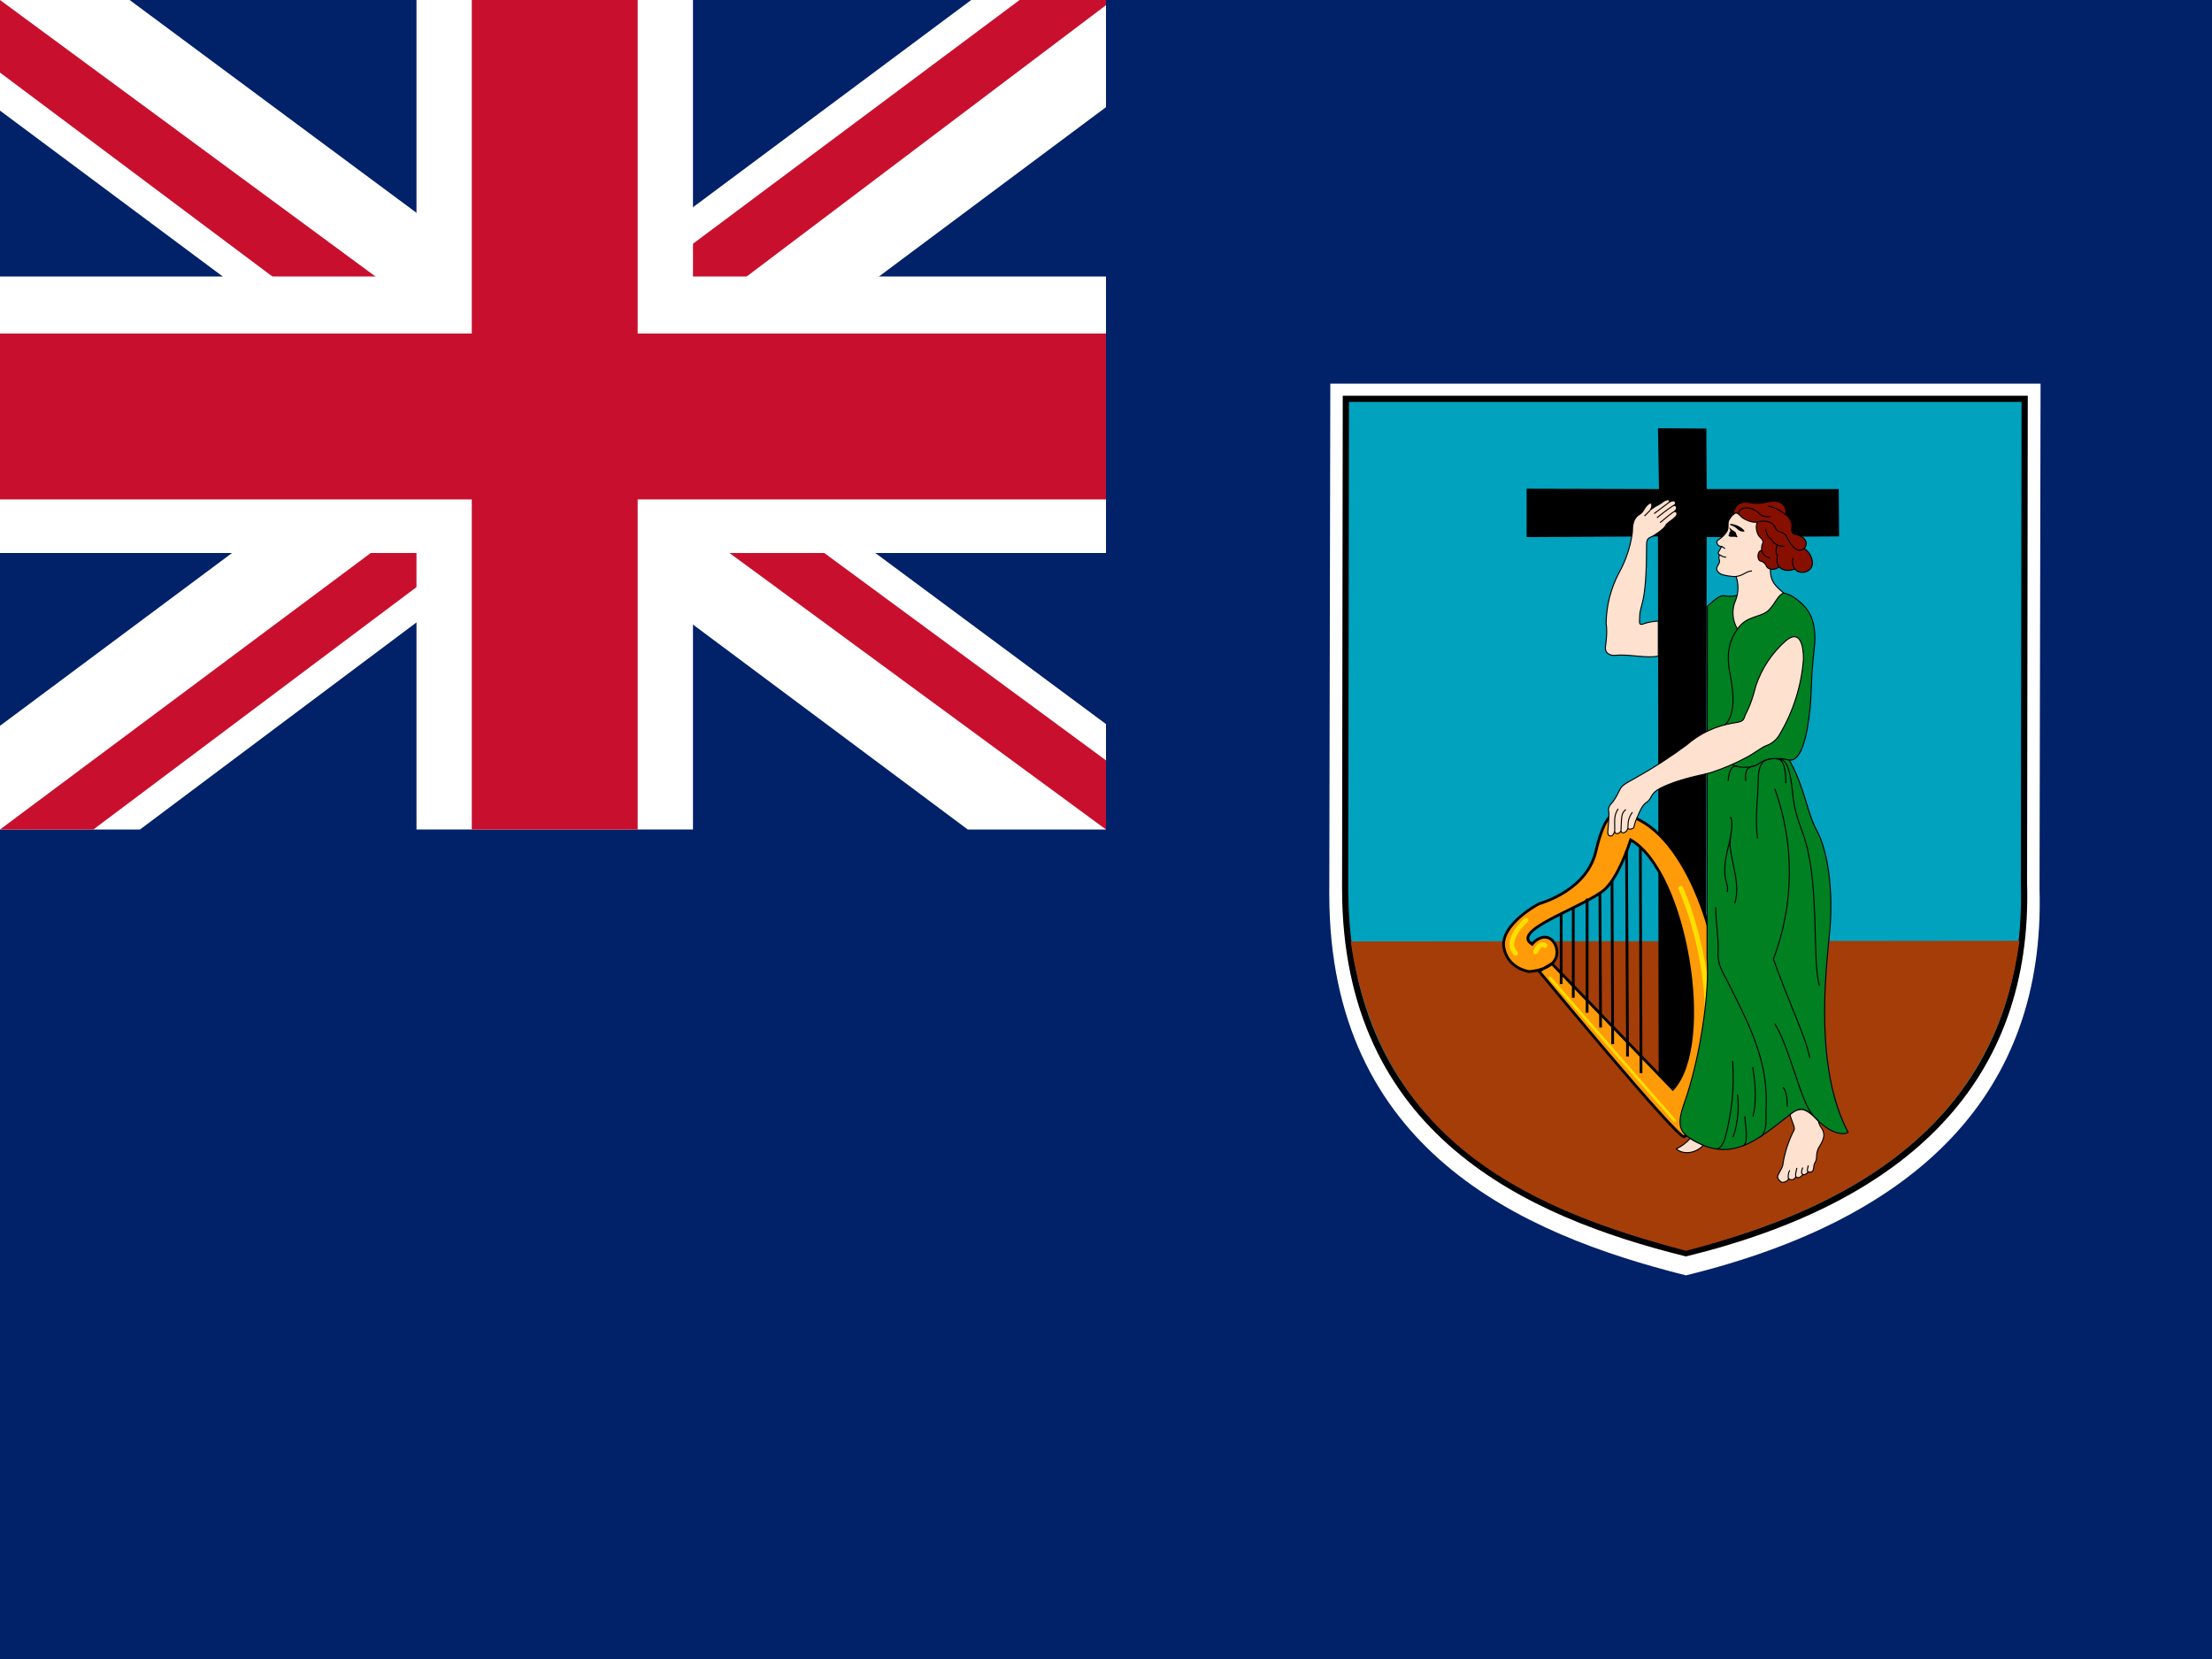
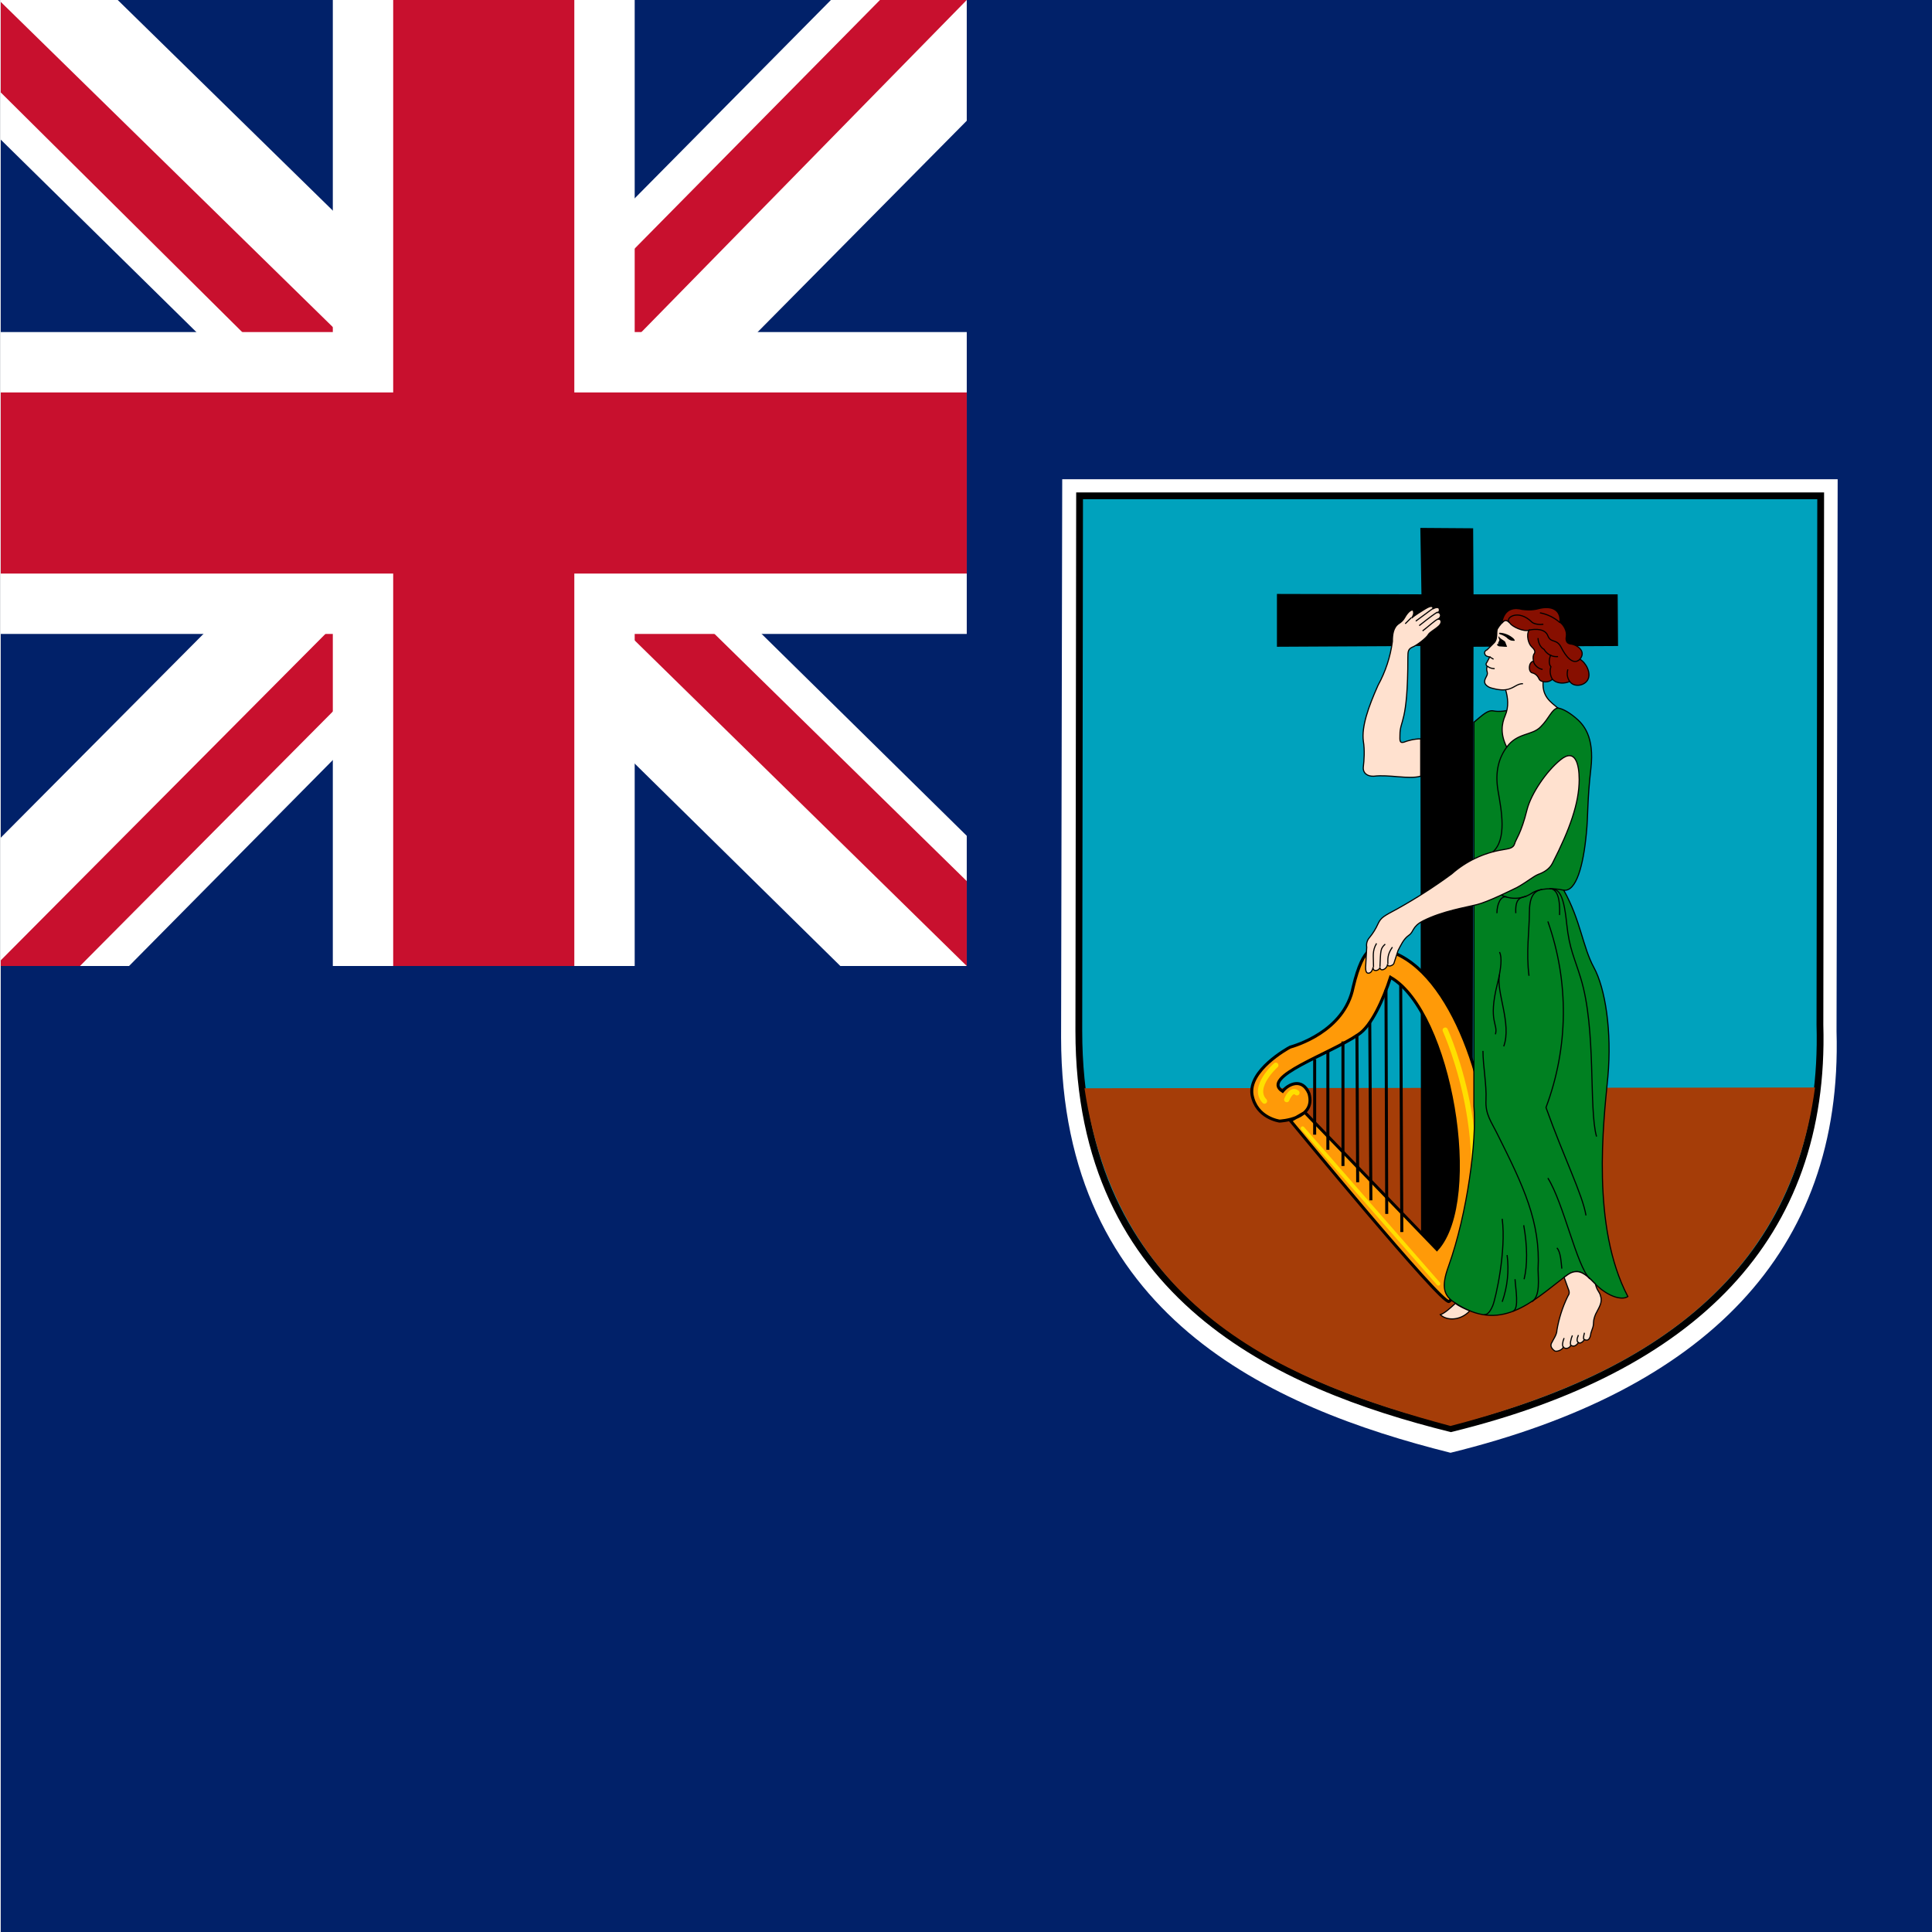
- <svg xmlns="http://www.w3.org/2000/svg" id="flag-icons-ms" viewBox="0 0 640 480">
-   <path fill="#012169" d="M0 0h640v480H0z" />
-   <path fill="#fff" d="M384.9 111h205.5l-.3 146.3c1.7 58.7-34.9 95.2-102.3 111.7-47.9-12-103-36.5-103.2-110z" />
-   <path fill="#00a2bd" stroke="#000" stroke-width="1.8" d="M389.4 115.4h196.4l-.2 140.2c1.6 56.3-33.4 91.2-97.8 107-45.8-11.4-98.5-35-98.6-105.4z" />
-   <path fill="#a53d08" d="M584.3 272.2c-7.2 53.7-48.6 77.2-96.5 89.7-42.5-11.4-88.2-29.6-97-89.5z" />
-   <path d="m480 141.5-.3-17.6 14 .1.1 17.5H532l.1 13.7-38.3.2-.3 161.4-13.6.1-.2-161.7-38 .2v-14z" />
-   <path fill="#ff9a08" fill-rule="evenodd" stroke="#000" stroke-width=".8" d="m449 278.8 35 36.3c12.1-13.3 3.7-63-12.2-72.1-1.9 5.9-5.1 13-8.6 15.2-7.5 5.2-26.1 11.2-19.9 15 1.4-1.9 5.1-3.7 6.9.6 2 6.9-7.8 7.3-7.8 7.3s-6.2-.8-7.3-7c-1-6.4 9.3-12.2 10.2-12.6.8-.3 14.3-4 16.6-15.9 2.9-11.8 5.8-10 6.3-10.2 17.7 1.7 29.2 33.3 29.9 55.5s-9 37-10.8 38c-1.7.9-42-47.9-42-47.9z" />
-   <path fill="#ff9a08" stroke="#000" stroke-width=".8" d="m474.6 245 .2 65.5m-4.2-64.2.3 59.4m-4.5-50.8.2 47.2m-3.7-43.9.2 39.1m-3.9-37.3v33m-4-30.4v26.1m-3.5-24v20" />
-   <g fill="none" stroke="#ffdf00" stroke-linecap="round" stroke-width="1.8">
-     <path stroke-width=".8" d="m448.5 283 36 41.2" />
-     <path stroke-width="1.4" d="M486.3 257s16.4 35.7 1.2 65m-43.2-46.6s1.2-3.1 2.7-1.8m-5.5-7.3s-6.6 5.7-3 9.5" />
-   </g>
-   <path fill="#008021" stroke="#000" stroke-width=".3" d="M494 175.4c2.3-2 3.6-3.3 5.1-3s3.5 0 5-.4a31 31 0 0 1 12-.4c1 .2 2.5.7 4.6 2.5s5.2 5 4.2 13.6-.7 12.3-1.2 17.2c-.8 8.5-2.7 15.5-6 15 4.5 8 5 15 8 20.5s4.8 16.8 3.7 29c-1.2 12.3-4.4 39.7 5.3 58.2-1.6 1.1-5.5 0-9-3.7s-5-3.6-7.8-1.4c-8.8 6.7-17 14.8-29.1 6.7-2.8-1.8-3.6-4-1.6-9.7 5-14 7.5-33.4 6.7-42.4z" />
-   <path fill="#ffe1cf" stroke="#000" stroke-width=".3" d="M502.3 166.8a10 10 0 0 1-.1 6.8 9 9 0 0 0 .5 8.4c2.7-4 6.6-3.2 9-5.4 2.2-2.3 2.7-4.5 4.4-5-1.7-1.5-4.3-3.2-3.8-7.5.6-4.4 6.7-8 1.2-14.6a8 8 0 0 0-13.4 1.2c-.3.8.2 2.4-.7 3.4a8 8 0 0 1-2.1 2q-1 .6-.2 1.6.3.4 1 .4l-.8 1.5q-.4.4.2 1c-.5 1.3.4 1.5-.2 2.5s-1.2 2 .6 3c.6.3 3 .8 4.4.7zm-22.5 23c-3.2.8-8.4-.6-12.3-.2-1.8.2-3.2-.7-3-2.4s.6-4.4.2-6.8a32 32 0 0 1 3.8-14.8 33 33 0 0 0 3.8-11.6c0-1.9.2-3.9 1.8-5 1.2-.7 1.4-1.4 1.8-2 1-1.5 2-1.8 2-1q.2.7-.5 1.6c1-.8 2.8-1.8 3.2-2 .4-.4 2.4-1.8 2.5-.4q1.3-.6 1.6 0 .2.6-.3 1c.6 0 1.2.9 0 1.8.7-.2 1.3.8.2 1.7-1 1-2.4 1.6-2.7 2.4s-3.2 2.9-4.3 3.3c-1.1.5-1.2 1.1-1.2 2.7 0 17.8-2 16.3-2 20.7 0 1-.3 2.1.8 1.8a15 15 0 0 1 4.6-.9v10zm.7 38.2c5.2-2.6 11.2-3.6 14.3-4.4a62 62 0 0 0 10.4-4.4c2.5-1.3 4.5-3 5.9-3.5a7 7 0 0 0 3.8-3.2 50 50 0 0 0 6.9-21.8c0-4-1-8.6-5-5.4a30 30 0 0 0-8.8 13.2c-1.6 6.4-3 7.9-3.3 9.1-.4 1.3-1.6 1.3-3.2 1.6a27 27 0 0 0-13.6 6.4 136 136 0 0 1-14.2 9.2c-3.7 2.1-4.4 2.3-5.2 4q-1.2 2.5-2.2 3.6-1.2 1.2-.8 2.6c.1.8-.2 4.2-.3 5.4s.3 1.4.7 1.5c.4 0 1-.2 1.3-1.6-.2 1.4 1.7 1 1.8-.1 0 1.5 2 .6 2-.8 0 1 1.7.3 1.7 0q.5-2 1.2-3.4c.6-1.4 1.3-3.2 2.7-4 1.5-1.2.8-2.4 3.9-4zm37.4 94.5c.3 1.3 1 2.7 1.2 3.6s-.2 1.1-.4 1.6a33 33 0 0 0-2.8 8.8c0 1.2-1 2.4-1.3 3.2q-.8 1.2.8 2.3c.4.3 2-.2 2.1-1q1.2.9 2.1-.5 1 .7 2-.7c.5.3 1.3-.3 1.6-.8.8.4 1.6 0 1.6-1.6q.1-.7.5-1.3.3-.7.3-1.7c0-.7.3-2 .9-2.8.6-1 1.5-2.5 1.1-4-.4-1.4-1-1.3-1.5-3.2-1.3-1.4-3-3.2-4.8-3.4-1.8 0-2.8 1.1-3.4 1.5zm-32.9 9.9c1.7 1.6 5.3 1.6 7.8-1-.9-.4-3-1.4-3.8-2a12 12 0 0 1-4 3z" />
-   <path fill="#870f00" stroke="#000" stroke-width=".3" d="M501.4 149c.6-4 3.5-4 5.3-3.5.8.1 2.6.3 4.4-.2 3.4-.9 6 .3 5.6 3.6 1 .7 2 2.3 1.7 3.7q-.3 2 1.4 2.1c1.3.2 4 1.8 2.2 4 1.7 1 3 3.7 2.1 5.4s-3.6 2.1-4.8.5c-1.3.6-3.3.7-4.6-.6-.9 1-3 .9-3.5 0q-.6-1.4-1.9-1.7c-.9-.3-1-2.8.4-3.1q-.1-1.3.3-2t-.8-1.8c-.8-.7-1.5-3-.7-4.4-1.4.5-4.4-.9-5-1.8q-1.2-1.4-2.1-.2z" />
-   <g fill="none" stroke="#000" stroke-width=".3">
-     <path d="M502.3 166.8c2.2-.3 3-1.6 4.6-1.6m-9.4-4.7.5.3q.7.4 1.4.4m-1.3-3.1 1 .6m4.2-9.7c-1.3-1.3 2.2-3.8 6-.2.8.8 2.5.8 3 .6m-3.8 1.6c1.8-.4 4.3-.4 5.1 1.6s2.3.6 3.5 3c1.2 2.3 3 4.8 5 3m-7.4 5.4a4 4 0 0 1-.4-3.2c-.7-.8-.4-2.5 0-3.3m-4.6 1.7c0 .7 1 2 2.4 2.2m7.2 3.2q-1-1.4-.5-3.2" />
-     <path d="M510.9 153c0 1.1.6 2.5 1.6 3 .3.6 1.4 2.2 3.8 2m.4-9a11 11 0 0 0-5.2-2.6m-8.8 35.6c-2 2.7-3.2 6.4-2.4 11.6 1 5.2 2.4 12.8-1.3 16.2m18.6 10.1c-2.6-.7-6.4-.7-8.5.9-2 1.5-5.6 1.6-7.9.4" />
-     <path d="M512 219.6c-2.3.4-3.3 2.1-3.3 6.4 0 4.2-1 10.4-.2 16.6m-.6-21.1c-1.6.4-3.2.4-2.8 4.5m-5.1 0c.1-2.4 1-4.8 2.6-4.3m14.1 4.9c0-5.6-1.2-7.1-2.8-7 2.2 0 3.7.3 4.7 9.2.6 6.8 2 9 3.7 14.4 4.1 13.6 2 34.5 4.1 42m-12.9-57a71 71 0 0 1-.4 49.3c4.8 13.4 9.6 23.1 10.5 28.6m-23.9-48c.8-2.9-2.2-3.2.4-13.3q1.6-6.4.6-8.4" />
-     <path d="M500.7 242.4c-1 4.4 3.3 12.8 1.2 19m-5.5 1.1c0 4 .9 9 .7 13-.2 3.9 1.4 5.7 3.2 9.4 6.8 13.4 11.2 22.9 10.7 35.5-.2 2.4.6 7.2-1.8 8.6m-12.6 3.4c.7 0 1.4-.4 2.3-2.4a65 65 0 0 0 2.4-23m1.4 9.6c.4 2.6.4 8-1.3 12.4" />
-     <path d="M507.1 308.7c1 5.6 1 10.7.1 14.3m-2.4 0c.2 2.2 1.2 8-.5 8.5m9.2-35.3c4.3 6.7 7.6 23.2 11.2 26.6m-7.6-2.6c0-1.8-.1-4.4-1.2-5.6M471 239.4c.1-1.2-.1-2.4 1.3-4.4m-3.3 5.2c.2-4.4.1-4.8 1.4-6m-3.2 6.1c0-3.2-.3-4.3 1-6.3m14.9-88.8-4.5 3.4m5.8-2.4q-.7.2-5 3.6m5.1-1.8c-1 .4-2.6 2-4.2 3.2m-2.9-3.5-1.6 1.6M517.5 341c-.2-.2-.2-1.3.3-2.4m1.9 1.9c-.4-.3 0-1.7.2-2.6m1.7 1.9q-.7-.4 0-2m1.5 1.2q-.4 0 .1-1.8" />
-   </g>
-   <path d="M500.5 152.7c.8 1 1.7 1 1.8 1.6.2.8.3.8.4 1s-.4.2-.6 0h-1.4c-.4 0-.8-.5-.6-.5q.4-.1.2-.4 0-.5.4-.7l-.1-.3c-.2-.3-.3-1-.1-.8zm.5-1.1a6 6 0 0 1 3.4 1.6c.7.8.1.6-.2.6s-1-.2-1.4-.6a5 5 0 0 0-1.9-1.2c-.3 0-.6-.4 0-.4z" />
-   <path fill="#012169" d="M0 0h320v240H0z" />
-   <path fill="#FFF" d="m37.5 0 122 90.5L281 0h39v31l-120 89.5 120 89V240h-40l-120-89.5L40.5 240H0v-30l119.5-89L0 32V0z" />
-   <path fill="#C8102E" d="M212 140.5 320 220v20l-135.5-99.5zm-92 10 3 17.5-96 72H0zM320 0v1.5l-124.5 94 1-22L295 0zM0 0l119.5 88h-30L0 21z" />
-   <path fill="#FFF" d="M120.5 0v240h80V0zM0 80v80h320V80z" />
-   <path fill="#C8102E" d="M0 96.5v48h320v-48zM136.5 0v240h48V0z" />
+ <svg xmlns="http://www.w3.org/2000/svg" id="flag-icons-ms" viewBox="0 0 512 512">
+   <path fill="#012169" d="M.2 0h512v512H.2z" />
+   <path fill="#fff" d="M281.6 127H487l-.3 146.3c1.7 58.7-35 95.2-102.3 111.7-47.9-12-103.1-36.5-103.2-110l.3-148z" />
+   <path fill="#00a2bd" stroke="#000" stroke-width="1.8" d="M286.1 131.4h196.4l-.2 140.2c1.6 56.3-33.4 91.2-97.8 107-45.8-11.4-98.6-35-98.6-105.4z" />
+   <path fill="#a53d08" d="M481 288.2c-7.2 53.7-48.6 77.2-96.6 89.7-42.4-11.4-88-29.6-97-89.5z" />
+   <path d="m376.7 157.5-.3-17.6 14 .1.1 17.5h38.2l.1 13.7-38.3.2-.3 161.4-13.6.1-.2-161.7-38 .2v-14z" />
+   <path fill="#ff9a08" fill-rule="evenodd" stroke="#000" stroke-width=".8" d="m345.8 294.8 35 36.3c12-13.3 3.6-63-12.3-72.1-1.9 5.9-5.1 13-8.6 15.2-7.6 5.2-26.1 11.2-20 15 1.5-1.9 5.2-3.7 7 .6 2 6.9-7.8 7.3-7.8 7.3s-6.2-.8-7.3-7c-1-6.4 9.3-12.2 10.1-12.6 1-.3 14.4-4 16.7-15.9 2.8-11.8 5.8-10 6.3-10.2 17.7 1.7 29.2 33.3 29.9 55.5s-9 37-10.8 38-42-47.9-42-47.9z" />
+   <path fill="#ff9a08" stroke="#000" stroke-width=".8" d="m371.2 261 .3 65.5m-4.2-64.2.2 59.4m-4.5-50.8.3 47.2m-3.7-43.9.2 39.1m-3.9-37.3v33m-4-30.4v26.1m-3.5-24v20" />
+   <path fill="none" stroke="#ffdf00" stroke-linecap="round" d="m345.2 299 36 41.2" />
+   <path fill="none" stroke="#ffdf00" stroke-linecap="round" stroke-width="1.4" d="M383 273s16.3 35.7 1.2 65M341 291.4s1.2-3.1 2.7-1.8m-5.6-7.3s-6.5 5.8-3 9.5" />
+   <path fill="#008021" stroke="#000" stroke-width=".3" d="M390.6 191.4c2.4-2 3.7-3.3 5.2-3s3.5 0 5-.4a31 31 0 0 1 12-.4c1 .2 2.4.7 4.6 2.5s5.2 5 4.2 13.6-.7 12.3-1.2 17.2c-.8 8.5-2.7 15.5-6 15 4.5 8 5 15 8 20.5s4.8 16.8 3.7 29c-1.2 12.3-4.4 39.7 5.3 58.2-1.6 1.1-5.5 0-9-3.7s-5-3.6-7.9-1.4c-8.7 6.7-17 14.8-29 6.7-2.8-1.8-3.7-4-1.6-9.7 5-14 7.5-33.4 6.7-42.4z" />
+   <path fill="#ffe1cf" stroke="#000" stroke-width=".3" d="M399 182.8c.6 2 .9 4.5-.1 6.8s-1.3 5 .4 8.4c2.8-3.9 6.7-3 9-5.4 2.3-2.3 2.8-4.5 4.5-5-1.7-1.5-4.4-3-3.8-7.5.6-4.3 6.7-8 1.2-14.6a8 8 0 0 0-11-1.4 8 8 0 0 0-2.4 2.6c-.3.8.1 2.5-.7 3.5l-2 2q-1.1.5-.4 1.5.4.3 1.1.4l-.8 1.5q-.4.4.1 1c-.4 1.3.4 1.5-.1 2.5s-1.2 2 .6 3c.6.3 3 .9 4.3.7zm-22.5 22.9c-3.2.9-8.4-.5-12.4 0-1.7.1-3-.8-2.8-2.5s.4-4.4 0-6.8c-.5-3.8 1.3-9 3.9-14.8A33 33 0 0 0 369 170c0-1.8.2-3.8 1.8-4.8 1.2-.8 1.4-1.5 1.8-2.1 1-1.5 2-1.8 2-1q.2.7-.5 1.7c1-.9 2.8-1.9 3.2-2.2.4-.2 2.4-1.7 2.5-.3q1.3-.6 1.6 0 .2.7-.3 1c.5 0 1.2 1 0 1.8.7-.2 1.3.8.2 1.8s-2.4 1.6-2.8 2.3c-.4.8-3.1 2.9-4.2 3.3-1.1.5-1.2 1.1-1.2 2.7 0 17.8-2.1 16.4-2.1 20.6 0 1.2-.2 2.2 1 1.9 1-.4 2.8-.9 4.5-.9v10zm.7 38.3c5.2-2.6 11.2-3.5 14.3-4.3 3-.8 8-3.3 10.5-4.5 2.4-1.3 4.4-3 5.7-3.5 1.4-.5 3-1.4 3.8-3.1 4.5-8.8 7-15.8 7-22 0-4-1-8.5-5-5.2-3.7 3-7.7 8.9-8.8 13.1-1.6 6.5-3 7.9-3.3 9.1-.4 1.3-1.7 1.3-3.2 1.6a27 27 0 0 0-13.5 6.4 136 136 0 0 1-14.3 9.2c-3.7 2-4.4 2.3-5.2 4a16 16 0 0 1-2.3 3.7 3 3 0 0 0-.7 2.5l-.3 5.4q0 1.5.7 1.5c.4 0 1-.2 1.3-1.6-.2 1.4 1.7 1 1.8 0 0 1.4 2 .5 2-.8 0 1 1.6.3 1.7-.2l1.1-3.4c.7-1.3 1.4-3 2.8-4 1.5-1 .8-2.3 3.9-3.9zm37.3 94.5 1.3 3.6c.2.9-.2 1.1-.4 1.6a33 33 0 0 0-2.8 8.8c0 1.2-1 2.5-1.3 3.2q-.8 1.2.7 2.3c.5.3 2-.2 2.3-1 .5.6 1.6.4 2-.5q1 .7 2-.7c.5.4 1.3-.3 1.6-.8q1.4.7 1.7-1.7l.4-1.2q.3-.7.3-1.7c0-.7.4-2 .9-2.8.5-1 1.5-2.5 1-4-.3-1.4-.9-1.3-1.4-3.3-1.3-1.3-3-3.2-4.8-3.3s-2.8 1.1-3.5 1.5zm-32.8 9.9c1.6 1.6 5.3 1.7 7.8-1-1-.4-3-1.3-3.8-2-1.3 1.2-2.8 2.6-4 3z" />
+   <path fill="#870f00" stroke="#000" stroke-width=".3" d="M398 165c.7-4 3.6-4 5.4-3.5.8.1 2.6.3 4.3-.2 3.5-.9 6 .3 5.7 3.6 1 .7 1.9 2.3 1.7 3.7q-.4 2 1.4 2.1c1.3.2 4 1.8 2.2 4 1.7 1 3 3.7 2.1 5.4s-3.7 2.1-4.8.5c-1.3.6-3.4.7-4.6-.6-.9 1-3 .9-3.5 0q-.6-1.4-1.9-1.7c-1-.3-1-2.8.4-3.1q-.3-1.3.2-2t-.7-1.8c-.8-.7-1.5-3-.7-4.4-1.4.5-4.4-.9-5-1.8q-1.2-1.4-2.1-.2z" />
+   <path fill="none" stroke="#000" stroke-width=".3" d="M399 182.8c2.2-.3 3-1.7 4.6-1.6m-9.5-4.7.6.4q.7.3 1.4.3m-1.3-3.1 1 .6m4.2-9.7c-1.3-1.2 2.3-3.8 6-.1.7.6 2.5.7 3 .5m-3.8 1.6c1.7-.4 4.3-.4 5 1.5.8 2 2.3.7 3.5 3 1.2 2.4 3.2 5 5 3.2m-7.3 5.3a4 4 0 0 1-.4-3.3c-.7-.8-.4-2.4 0-3.2m-4.6 1.7c0 .7 1 2 2.4 2.2m7.2 3.2q-1-1.4-.5-3.2" />
+   <path fill="none" stroke="#000" stroke-width=".3" d="M407.6 169.1c0 1 .5 2.4 1.6 3 .3.5 1.4 2.1 3.7 1.9m.5-9a11 11 0 0 0-5.3-2.6m-8.8 35.6c-2 2.7-3.2 6.4-2.3 11.6s2.4 12.8-1.4 16.2m18.7 10.1c-2.6-.6-6.4-.6-8.5.9a8 8 0 0 1-7.9.4" />
+   <path fill="none" stroke="#000" stroke-width=".3" d="M408.7 235.7c-2.3.4-3.4 2-3.4 6.3s-.9 10.5-.1 16.6m-.7-21.1c-1.5.4-3 .4-2.8 4.5m-5 0c0-2.4 1-4.7 2.6-4.3m14 4.8c.2-5.4-1-7-2.7-7 2.2.1 3.7.4 4.6 9.4.7 6.6 2.1 9 3.7 14.3 4.2 13.6 2.1 34.6 4.2 42m-12.9-57a72 72 0 0 1-.5 49.3c4.8 13.4 9.7 23.1 10.6 28.6m-24-48c.8-2.8-2-3.2.5-13.3q1.6-6.4.6-8.5" />
+   <path fill="none" stroke="#000" stroke-width=".3" d="M397.4 258.3c-1 4.5 3.3 13 1.1 19m-5.5 1.2c0 4 1 9 .8 13-.2 3.9 1.4 5.7 3.2 9.4 6.7 13.4 11.3 23 10.6 35.5 0 2.3.7 7.2-1.7 8.6m-12.6 3.4c.7 0 1.4-.3 2.3-2.4.8-2 3.6-14.5 2.5-23m1.3 9.6a27 27 0 0 1-1.3 12.4" />
+   <path fill="none" stroke="#000" stroke-width=".3" d="M403.8 324.7c1 5.6 1 10.7.1 14.3m-2.4 0c.1 2.3 1.2 8-.6 8.5m9.3-35.3c4.2 6.7 7.6 23.2 11.1 26.7m-7.4-2.7c-.2-1.8-.3-4.4-1.3-5.5m-44.8-75.2c0-1.3-.2-2.5 1.2-4.5m-3.3 5.2c.2-4.4.1-4.8 1.4-6m-3.1 6.1c0-3.1-.4-4.2.8-6.3m15-88.8-4.6 3.4m5.8-2.4q-.6.2-4.9 3.6m5.1-1.8c-1 .4-2.6 2-4.2 3.2m-3-3.5-1.6 1.6M414.3 357q-.5-.6.2-2.4m1.8 1.9c-.3-.3 0-1.7.4-2.6m1.6 1.9q-.7-.4 0-2m1.6 1.2q-.5 0 0-1.8" />
+   <path d="M397.2 168.7c.8 1 1.7 1 1.8 1.7l.4 1h-.6l-1.4-.1c-.4 0-.9-.5-.6-.6q.4 0 .2-.3l.3-.6q.1 0 0-.4c-.2-.3-.3-1-.1-.7m.5-1a6 6 0 0 1 3.4 1.5c.7.8.1.6-.2.6q-.7 0-1.4-.6c-.3-.4-1.4-1-2-1.1-.2-.1-.5-.5.2-.4" />
+   <path fill="#012169" d="M.2 0h256v256H.2z" />
+   <path fill="#FFF" d="M256.2 0v32l-95 96 95 93.5V256h-33.5l-95.5-94-93 94H.2v-34l93-93.5L.2 37V0h31l96 94 93-94z" />
+   <path fill="#C8102E" d="m92.2 162 5.5 17-76.5 77H.2v-1.5zm62-6 27 4 75 73.5V256zm102-156-96 98-2-22 75-76zM.2.5 96.7 95l-29.5-4-67-66.5z" />
+   <path fill="#FFF" d="M88.2 0v256h80V0zM.2 88v80h256V88z" />
+   <path fill="#C8102E" d="M.2 104v48h256v-48zm104-104v256h48V0z" />
</svg>
